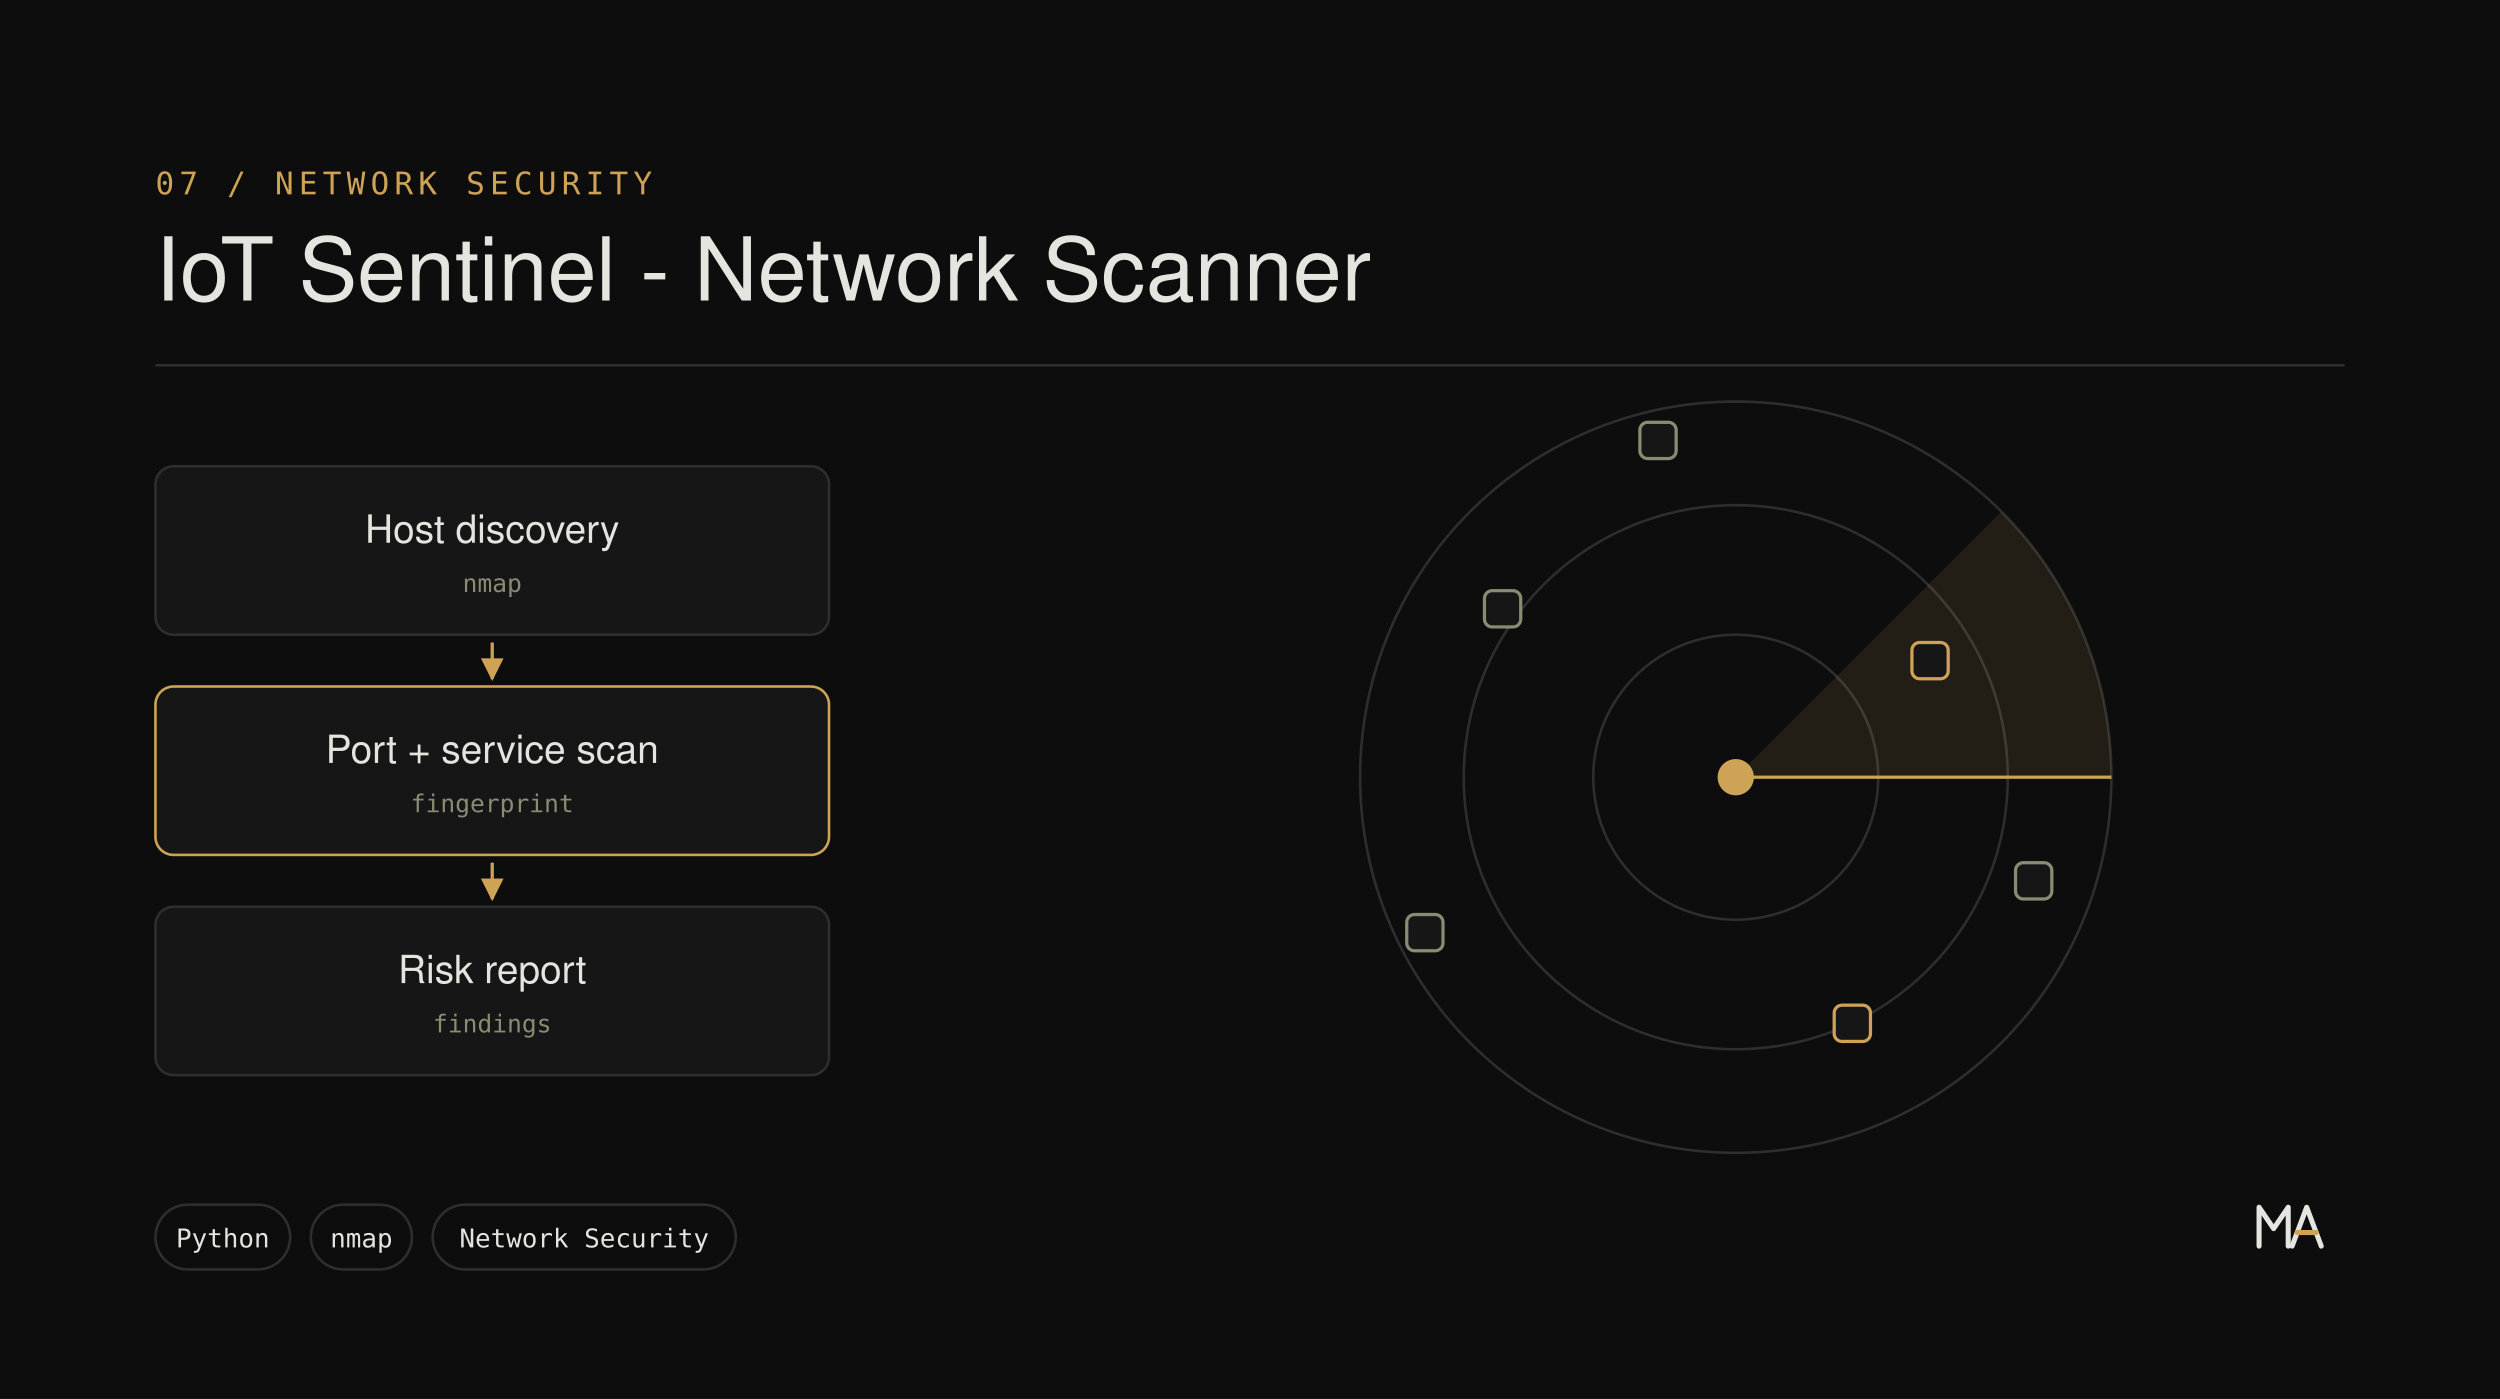
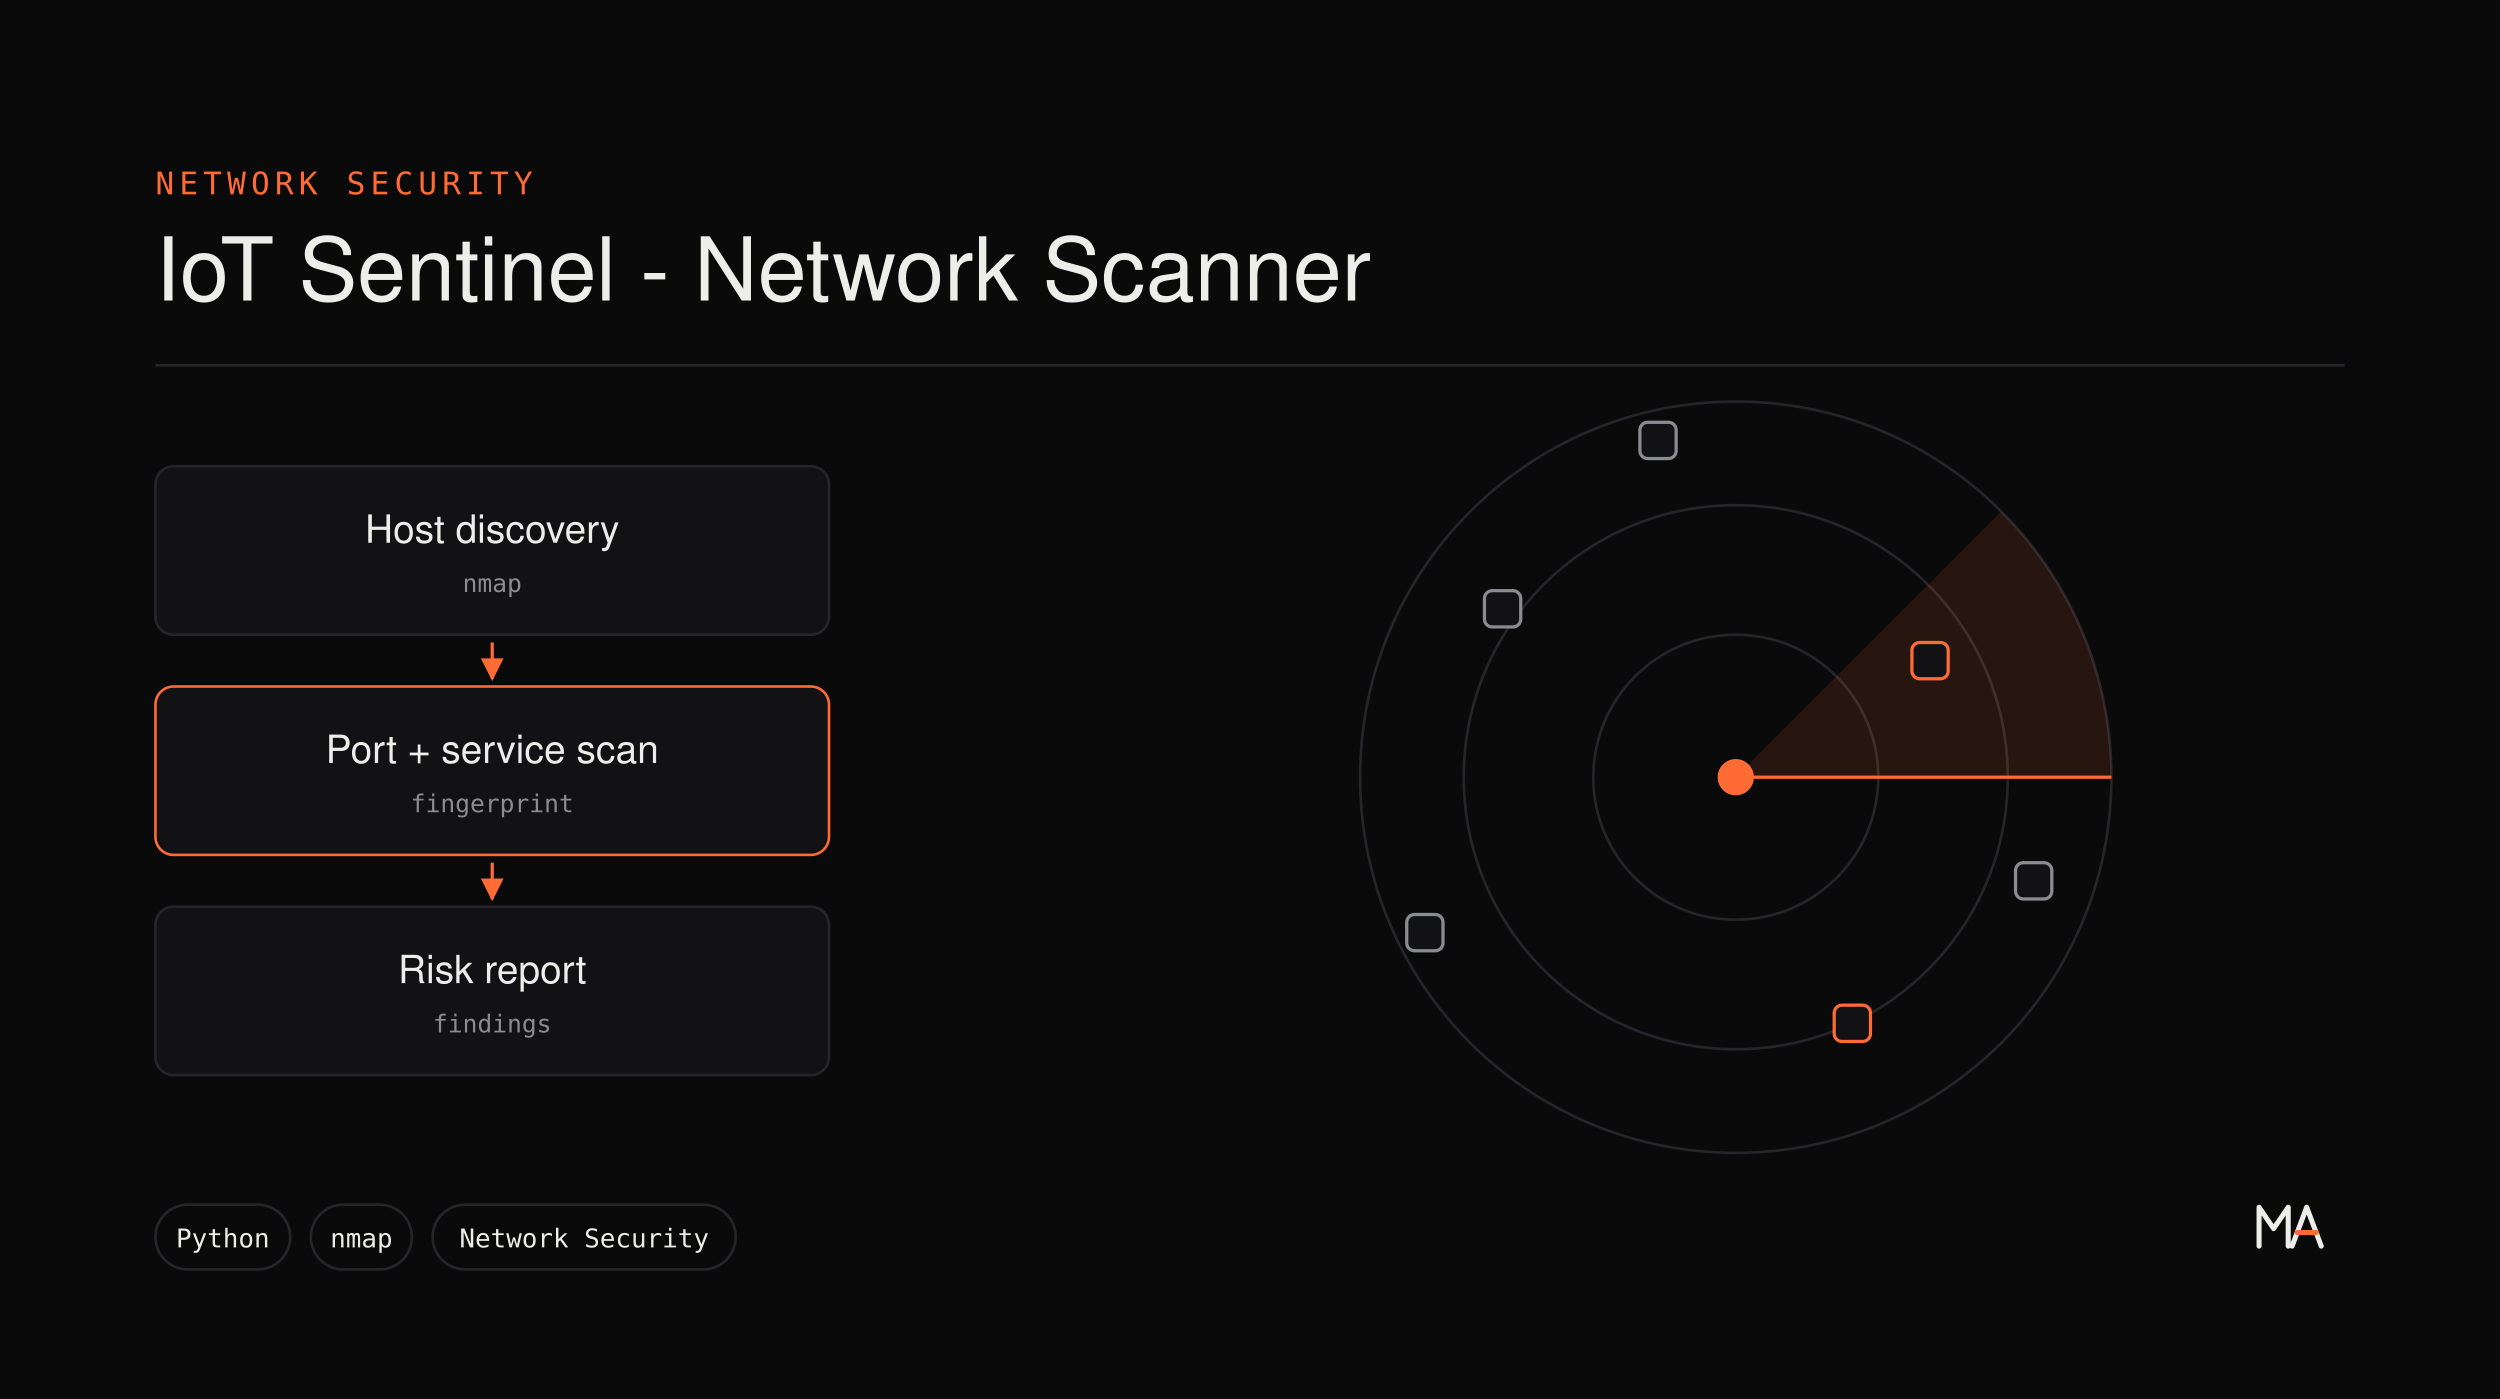
<svg xmlns="http://www.w3.org/2000/svg" viewBox="0 0 1930 1080" width="1930" height="1080">
  <defs>
    <marker id="ah" viewBox="0 0 10 10" refX="9" refY="5" markerWidth="7" markerHeight="7" orient="auto">
-       <path d="M0,0 L10,5 L0,10 z" fill="#cfa355" />
+       <path d="M0,0 L10,5 L0,10 z" fill="#ff6b35" />
    </marker>
  </defs>
-   <rect width="1930" height="1080" fill="#0d0d0d" />
-   <text x="120" y="150" font-family="Consolas, Menlo, monospace" font-size="24" letter-spacing="4" fill="#cfa355">07  /  NETWORK SECURITY</text>
-   <text x="120" y="232" font-family="Helvetica Neue, Helvetica, Arial, sans-serif" font-size="68" font-weight="300" fill="#e5e5e0">IoT Sentinel - Network Scanner</text>
-   <line x1="120" y1="282" x2="1810" y2="282" stroke="#2e2e2e" stroke-width="2" />
-   <circle cx="1340" cy="600" r="110" fill="none" stroke="#2e2e2e" stroke-width="2" />
-   <circle cx="1340" cy="600" r="210" fill="none" stroke="#2e2e2e" stroke-width="2" />
-   <circle cx="1340" cy="600" r="290" fill="none" stroke="#2e2e2e" stroke-width="2" />
-   <path d="M1340,600 L1630,600 A290,290 0 0,0 1545,395 z" fill="#cfa355" opacity="0.12" />
-   <line x1="1340" y1="600" x2="1630" y2="600" stroke="#cfa355" stroke-width="2.5" />
-   <circle cx="1340" cy="600" r="14" fill="#cfa355" />
-   <rect x="1476" y="496" width="28" height="28" rx="6" fill="#161616" stroke="#cfa355" stroke-width="2.5" />
-   <rect x="1146" y="456" width="28" height="28" rx="6" fill="#161616" stroke="#8b8b73" stroke-width="2.5" />
-   <rect x="1086" y="706" width="28" height="28" rx="6" fill="#161616" stroke="#8b8b73" stroke-width="2.5" />
-   <rect x="1416" y="776" width="28" height="28" rx="6" fill="#161616" stroke="#cfa355" stroke-width="2.5" />
-   <rect x="1556" y="666" width="28" height="28" rx="6" fill="#161616" stroke="#8b8b73" stroke-width="2.5" />
-   <rect x="1266" y="326" width="28" height="28" rx="6" fill="#161616" stroke="#8b8b73" stroke-width="2.5" />
-   <rect x="120" y="360" width="520" height="130" rx="14" fill="#161616" stroke="#2e2e2e" stroke-width="2" />
-   <text x="380.0" y="419.0" text-anchor="middle" font-family="Helvetica Neue, Helvetica, Arial, sans-serif" font-size="30" fill="#e5e5e0">Host discovery</text>
-   <text x="380.0" y="457.0" text-anchor="middle" font-family="Consolas, Menlo, monospace" font-size="19" fill="#8b8b73">nmap</text>
-   <rect x="120" y="530" width="520" height="130" rx="14" fill="#161616" stroke="#cfa355" stroke-width="2" />
-   <text x="380.0" y="589.0" text-anchor="middle" font-family="Helvetica Neue, Helvetica, Arial, sans-serif" font-size="30" fill="#e5e5e0">Port + service scan</text>
-   <text x="380.0" y="627.0" text-anchor="middle" font-family="Consolas, Menlo, monospace" font-size="19" fill="#8b8b73">fingerprint</text>
-   <line x1="380" y1="496" x2="380" y2="524" stroke="#cfa355" stroke-width="2.5" marker-end="url(#ah)" />
-   <rect x="120" y="700" width="520" height="130" rx="14" fill="#161616" stroke="#2e2e2e" stroke-width="2" />
-   <text x="380.0" y="759.0" text-anchor="middle" font-family="Helvetica Neue, Helvetica, Arial, sans-serif" font-size="30" fill="#e5e5e0">Risk report</text>
-   <text x="380.0" y="797.0" text-anchor="middle" font-family="Consolas, Menlo, monospace" font-size="19" fill="#8b8b73">findings</text>
-   <line x1="380" y1="666" x2="380" y2="694" stroke="#cfa355" stroke-width="2.5" marker-end="url(#ah)" />
-   <rect x="120" y="930" width="104" height="50" rx="25" fill="none" stroke="#2e2e2e" stroke-width="2" />
-   <text x="172.0" y="963" text-anchor="middle" font-family="Consolas, Menlo, monospace" font-size="20" fill="#e5e5e0">Python</text>
-   <rect x="240" y="930" width="78" height="50" rx="25" fill="none" stroke="#2e2e2e" stroke-width="2" />
-   <text x="279.0" y="963" text-anchor="middle" font-family="Consolas, Menlo, monospace" font-size="20" fill="#e5e5e0">nmap</text>
-   <rect x="334" y="930" width="234" height="50" rx="25" fill="none" stroke="#2e2e2e" stroke-width="2" />
-   <text x="451.0" y="963" text-anchor="middle" font-family="Consolas, Menlo, monospace" font-size="20" fill="#e5e5e0">Network Security</text>
+   <rect width="1930" height="1080" fill="#0a0a0b" />
+   <text x="120" y="150" font-family="Consolas, Menlo, monospace" font-size="24" letter-spacing="4" fill="#ff6b35">NETWORK SECURITY</text>
+   <text x="120" y="232" font-family="Helvetica Neue, Helvetica, Arial, sans-serif" font-size="68" font-weight="300" fill="#ededea">IoT Sentinel - Network Scanner</text>
+   <line x1="120" y1="282" x2="1810" y2="282" stroke="#26262a" stroke-width="2" />
+   <circle cx="1340" cy="600" r="110" fill="none" stroke="#26262a" stroke-width="2" />
+   <circle cx="1340" cy="600" r="210" fill="none" stroke="#26262a" stroke-width="2" />
+   <circle cx="1340" cy="600" r="290" fill="none" stroke="#26262a" stroke-width="2" />
+   <path d="M1340,600 L1630,600 A290,290 0 0,0 1545,395 z" fill="#ff6b35" opacity="0.12" />
+   <line x1="1340" y1="600" x2="1630" y2="600" stroke="#ff6b35" stroke-width="2.5" />
+   <circle cx="1340" cy="600" r="14" fill="#ff6b35" />
+   <rect x="1476" y="496" width="28" height="28" rx="6" fill="#121214" stroke="#ff6b35" stroke-width="2.5" />
+   <rect x="1146" y="456" width="28" height="28" rx="6" fill="#121214" stroke="#8b8b92" stroke-width="2.5" />
+   <rect x="1086" y="706" width="28" height="28" rx="6" fill="#121214" stroke="#8b8b92" stroke-width="2.5" />
+   <rect x="1416" y="776" width="28" height="28" rx="6" fill="#121214" stroke="#ff6b35" stroke-width="2.5" />
+   <rect x="1556" y="666" width="28" height="28" rx="6" fill="#121214" stroke="#8b8b92" stroke-width="2.5" />
+   <rect x="1266" y="326" width="28" height="28" rx="6" fill="#121214" stroke="#8b8b92" stroke-width="2.5" />
+   <rect x="120" y="360" width="520" height="130" rx="14" fill="#121214" stroke="#26262a" stroke-width="2" />
+   <text x="380.0" y="419.0" text-anchor="middle" font-family="Helvetica Neue, Helvetica, Arial, sans-serif" font-size="30" fill="#ededea">Host discovery</text>
+   <text x="380.0" y="457.0" text-anchor="middle" font-family="Consolas, Menlo, monospace" font-size="19" fill="#8b8b92">nmap</text>
+   <rect x="120" y="530" width="520" height="130" rx="14" fill="#121214" stroke="#ff6b35" stroke-width="2" />
+   <text x="380.0" y="589.0" text-anchor="middle" font-family="Helvetica Neue, Helvetica, Arial, sans-serif" font-size="30" fill="#ededea">Port + service scan</text>
+   <text x="380.0" y="627.0" text-anchor="middle" font-family="Consolas, Menlo, monospace" font-size="19" fill="#8b8b92">fingerprint</text>
+   <line x1="380" y1="496" x2="380" y2="524" stroke="#ff6b35" stroke-width="2.5" marker-end="url(#ah)" />
+   <rect x="120" y="700" width="520" height="130" rx="14" fill="#121214" stroke="#26262a" stroke-width="2" />
+   <text x="380.0" y="759.0" text-anchor="middle" font-family="Helvetica Neue, Helvetica, Arial, sans-serif" font-size="30" fill="#ededea">Risk report</text>
+   <text x="380.0" y="797.0" text-anchor="middle" font-family="Consolas, Menlo, monospace" font-size="19" fill="#8b8b92">findings</text>
+   <line x1="380" y1="666" x2="380" y2="694" stroke="#ff6b35" stroke-width="2.5" marker-end="url(#ah)" />
+   <rect x="120" y="930" width="104" height="50" rx="25" fill="none" stroke="#26262a" stroke-width="2" />
+   <text x="172.0" y="963" text-anchor="middle" font-family="Consolas, Menlo, monospace" font-size="20" fill="#ededea">Python</text>
+   <rect x="240" y="930" width="78" height="50" rx="25" fill="none" stroke="#26262a" stroke-width="2" />
+   <text x="279.0" y="963" text-anchor="middle" font-family="Consolas, Menlo, monospace" font-size="20" fill="#ededea">nmap</text>
+   <rect x="334" y="930" width="234" height="50" rx="25" fill="none" stroke="#26262a" stroke-width="2" />
+   <text x="451.0" y="963" text-anchor="middle" font-family="Consolas, Menlo, monospace" font-size="20" fill="#ededea">Network Security</text>
  <g transform="translate(1726 905) scale(1.5)" fill="none" stroke-linecap="round" stroke-linejoin="round" stroke-width="2.6">
-     <polyline points="12,38 12,18 19.5,29 27,18 27,38" stroke="#e5e5e0" />
-     <polyline points="29,38 36.5,18 44,38" stroke="#e5e5e0" />
-     <line x1="31.6" y1="31" x2="41.4" y2="31" stroke="#cfa355" />
+     <polyline points="12,38 12,18 19.5,29 27,18 27,38" stroke="#ededea" />
+     <polyline points="29,38 36.5,18 44,38" stroke="#ededea" />
+     <line x1="31.6" y1="31" x2="41.4" y2="31" stroke="#ff6b35" />
  </g>
</svg>
